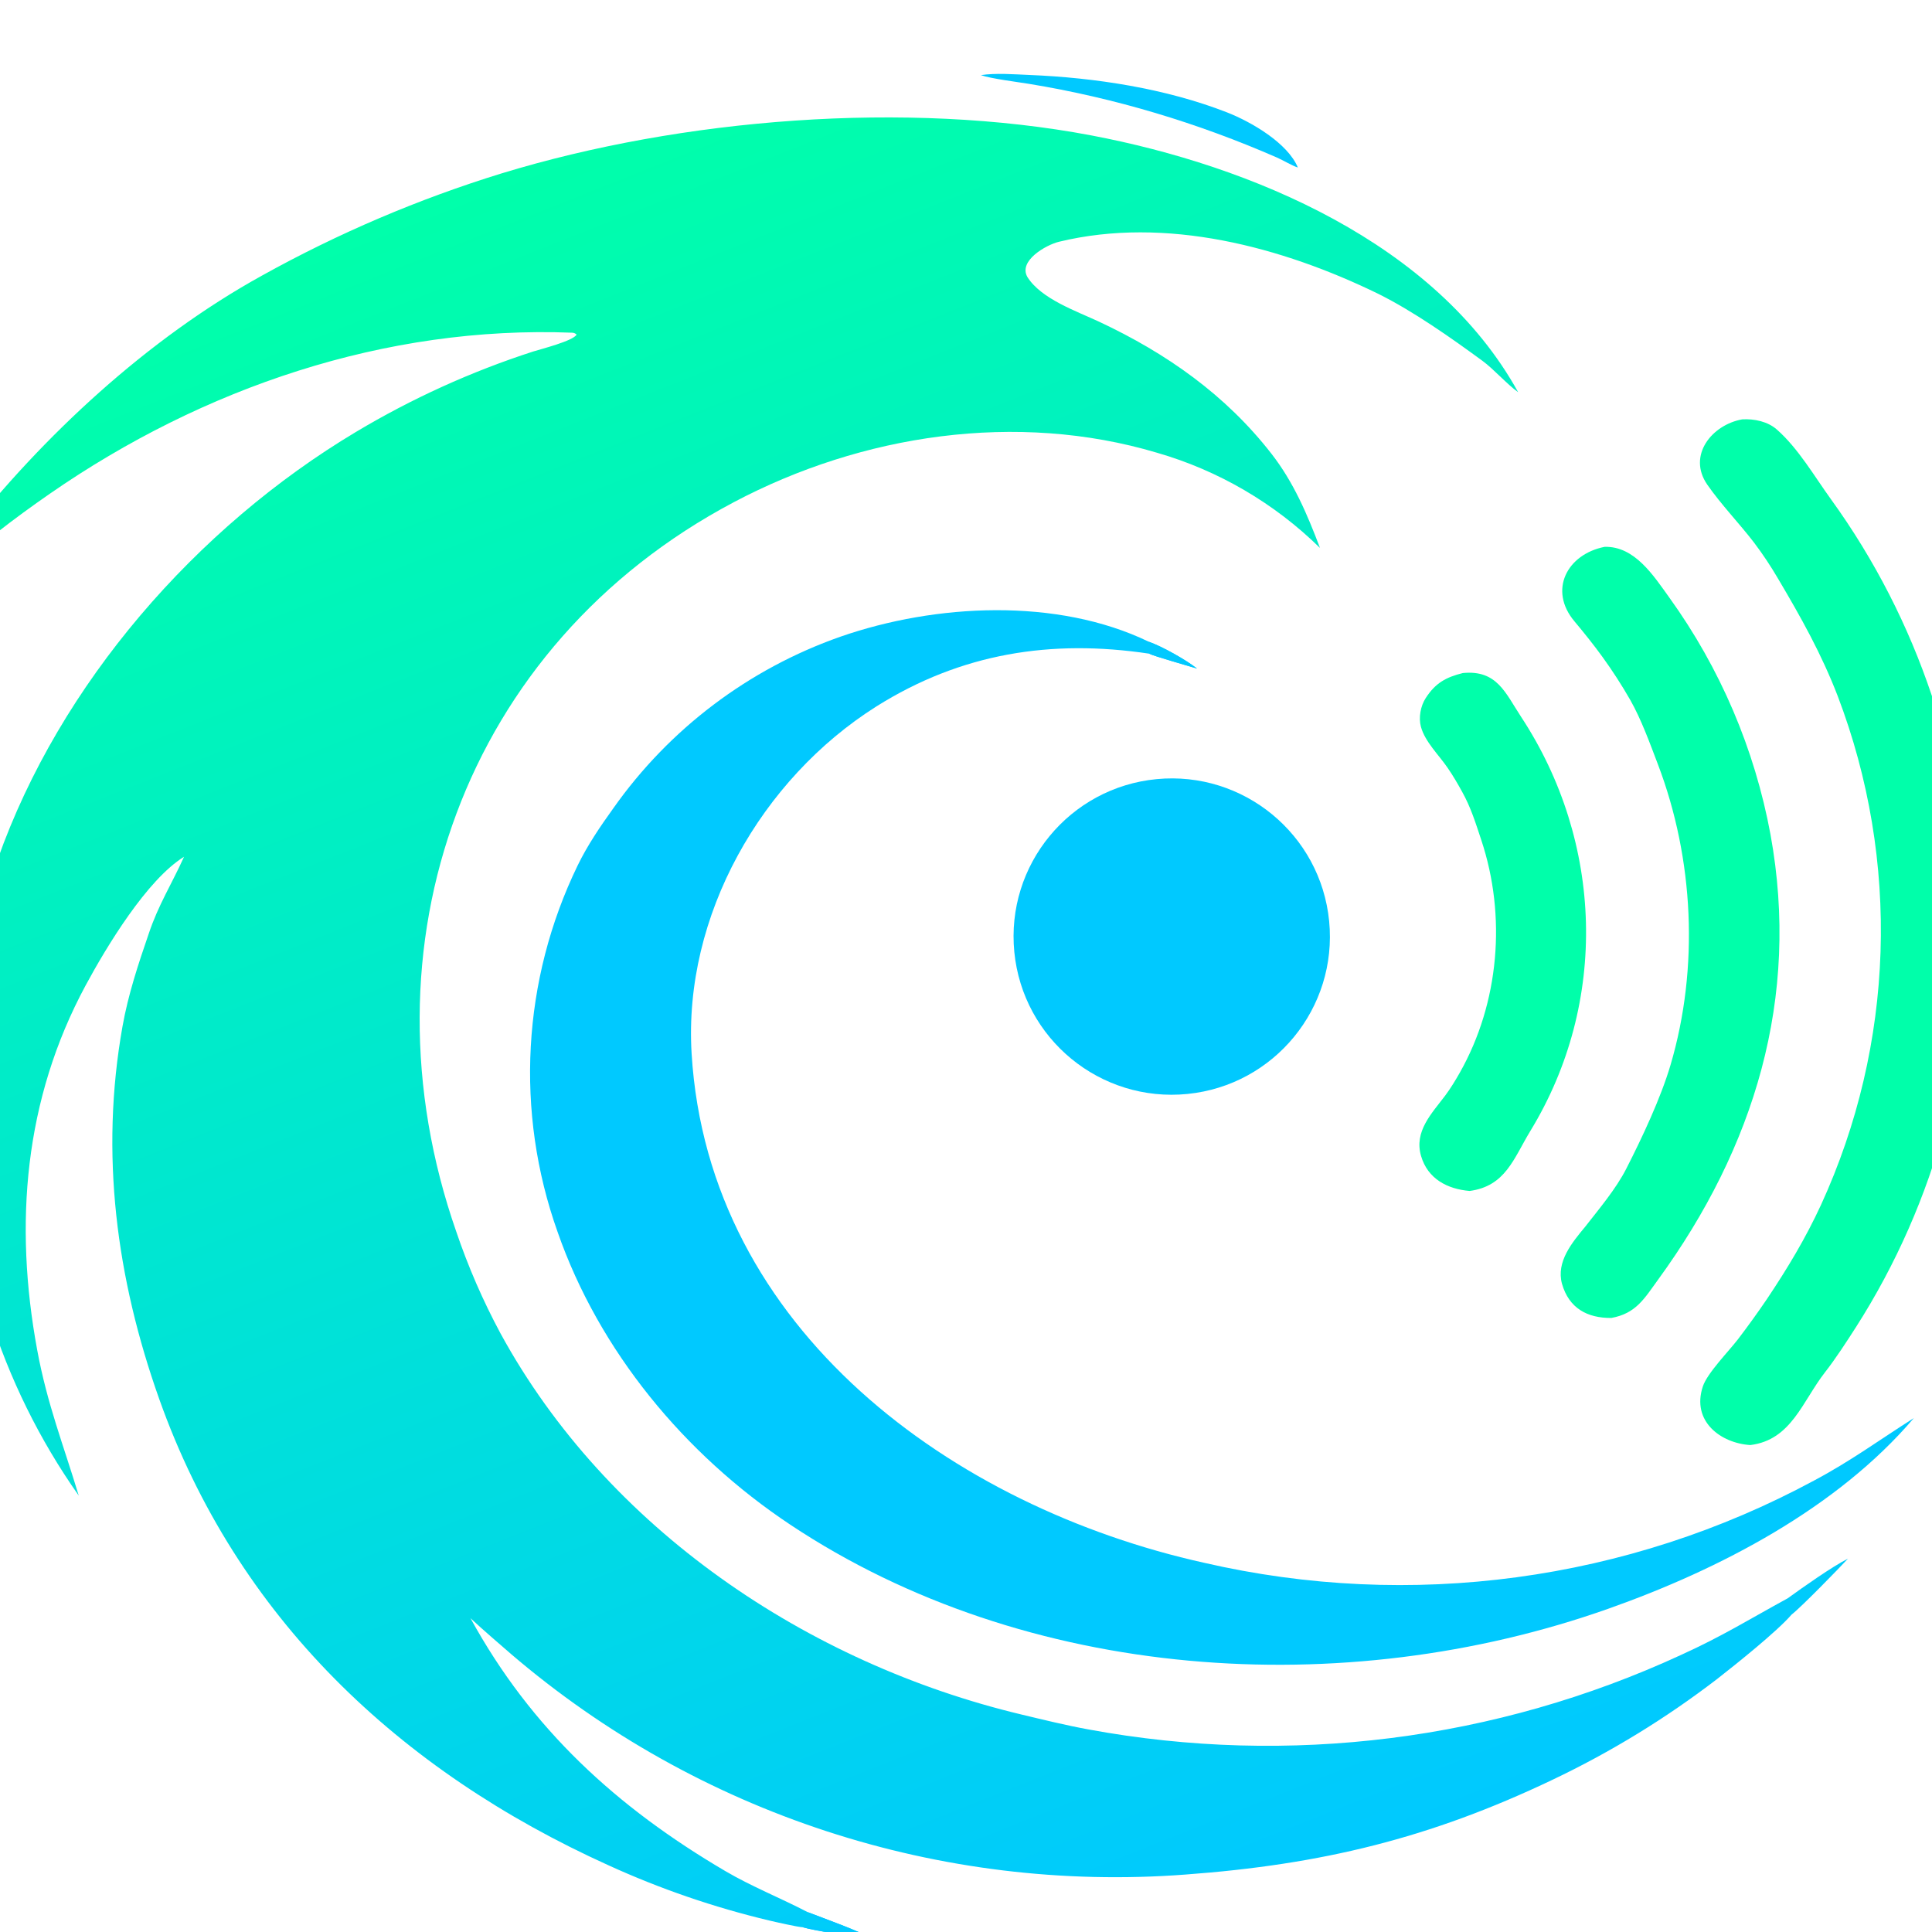
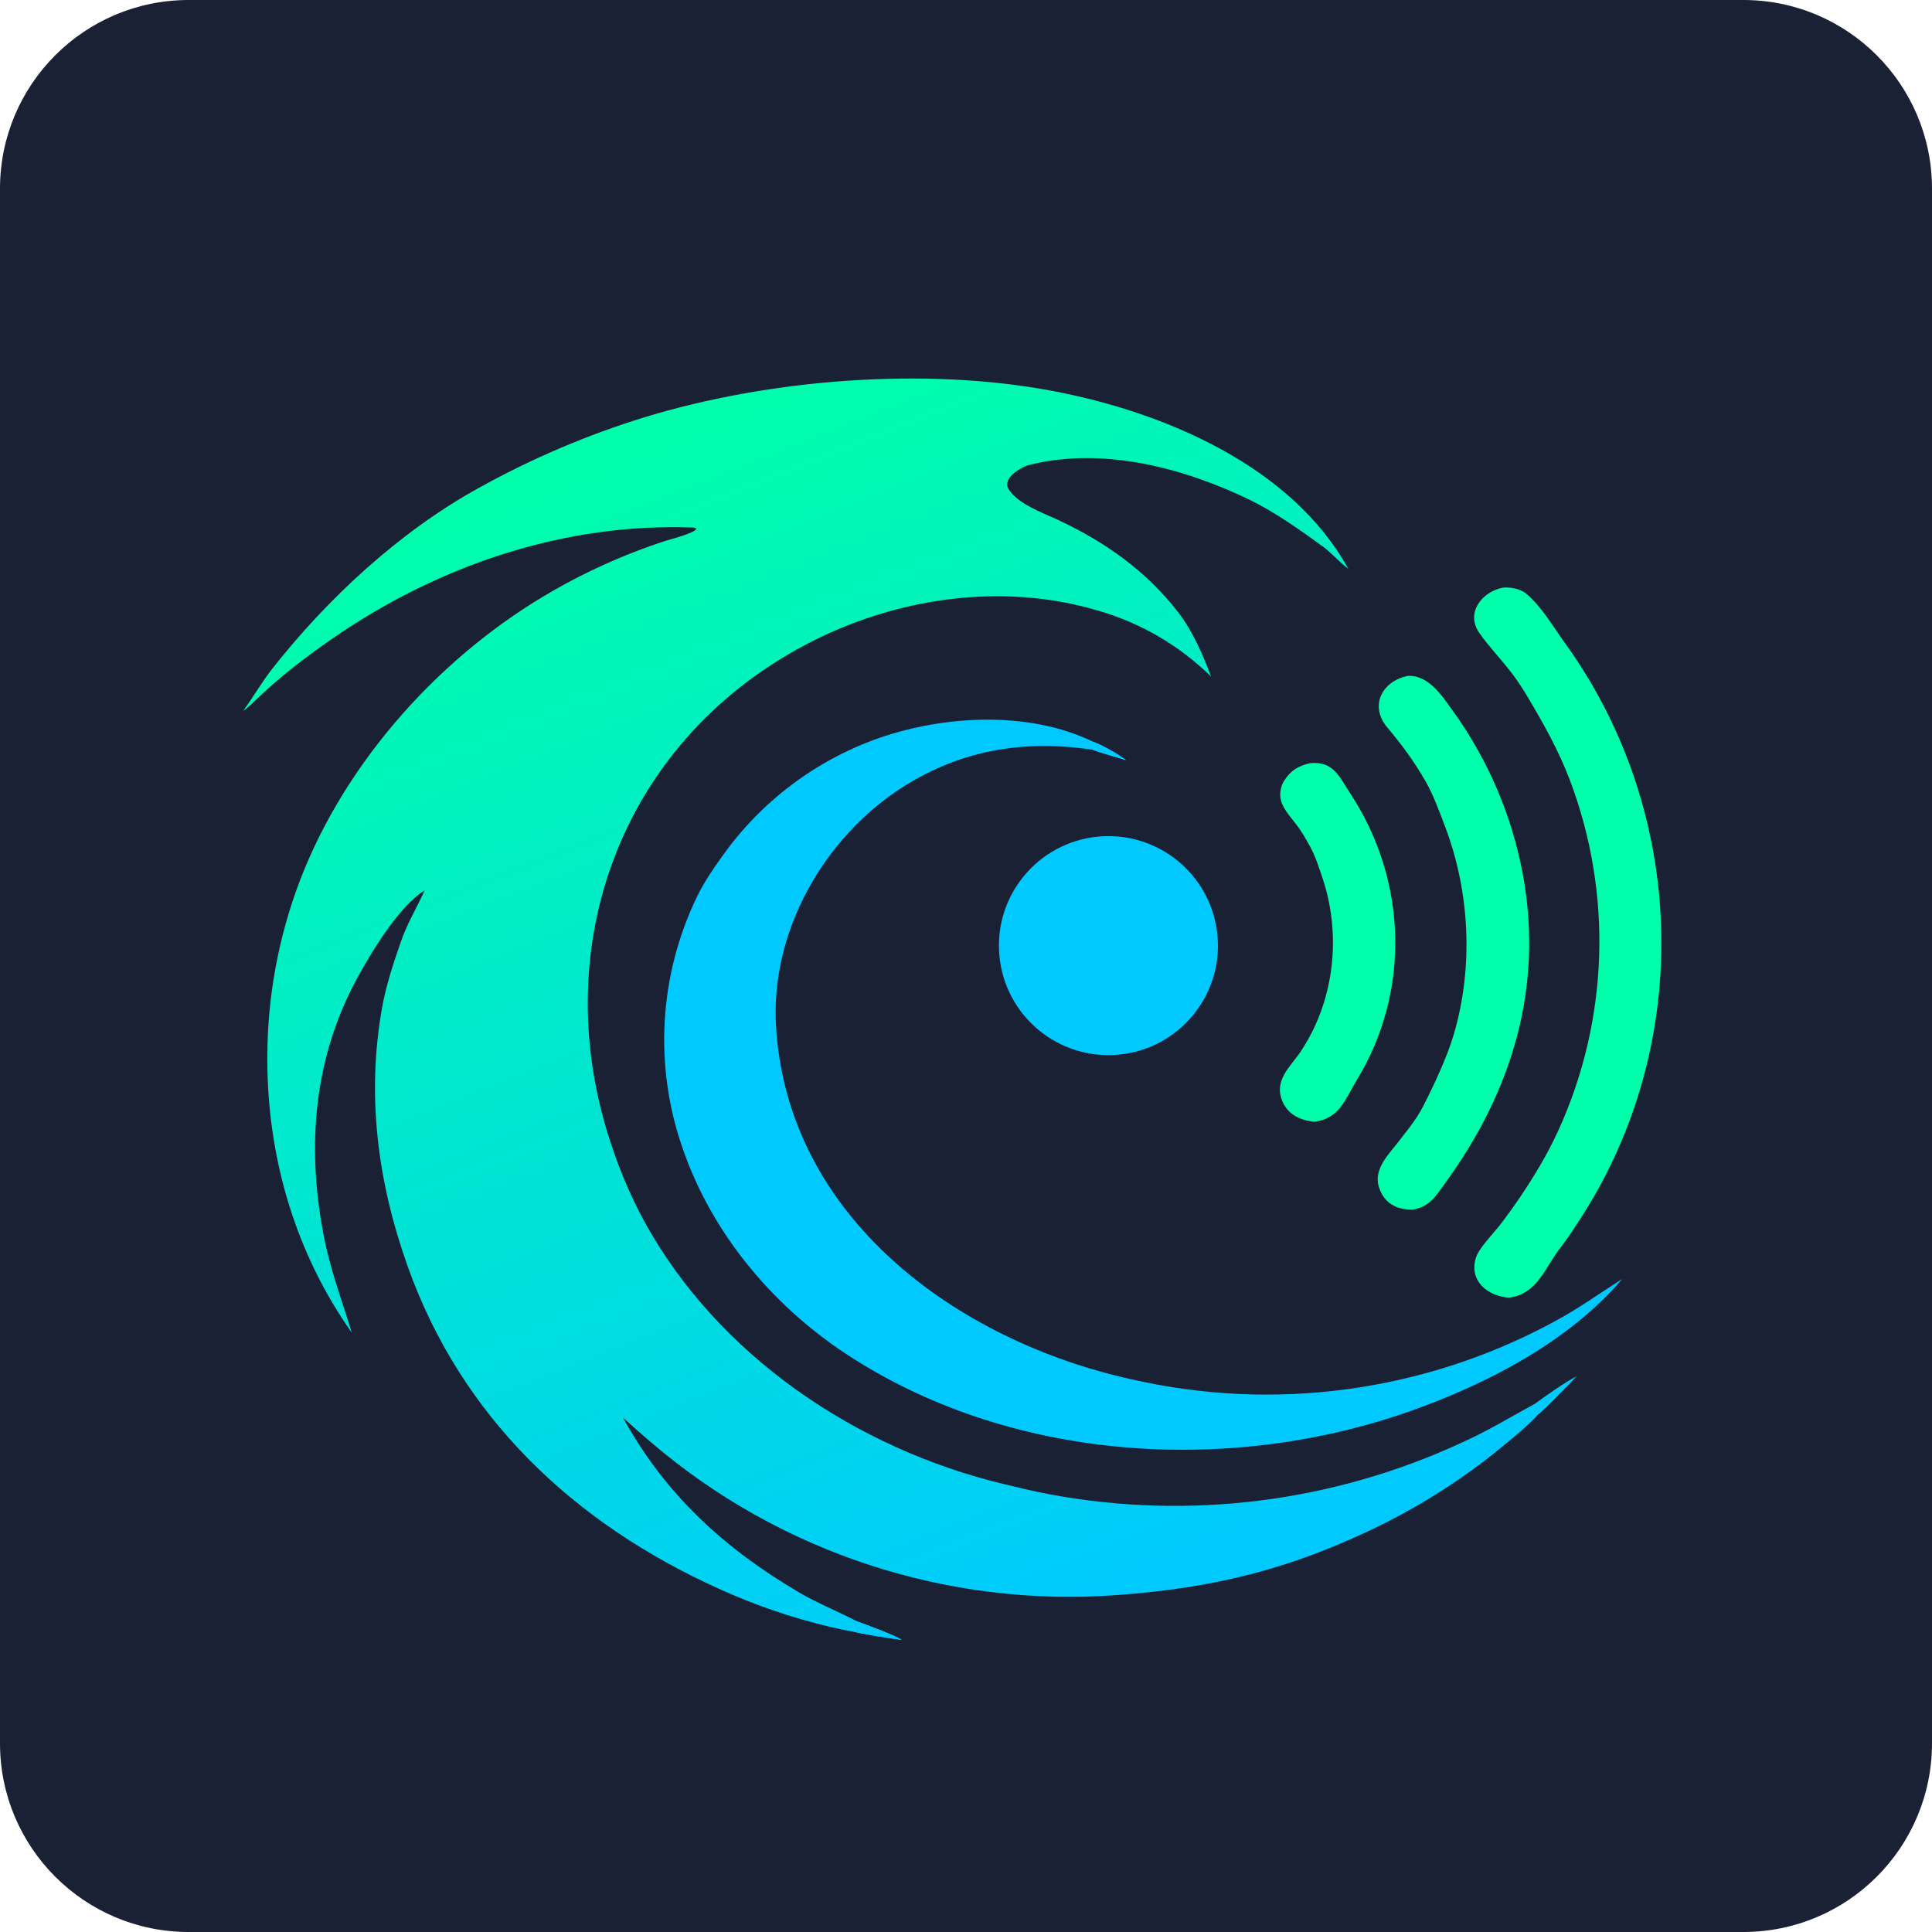
<svg xmlns="http://www.w3.org/2000/svg" version="1.1" viewBox="0 0 2048 2048" preserveAspectRatio="xMidYMid meet">
  <defs>
    <linearGradient id="Gradient1" gradientUnits="userSpaceOnUse" x1="1198.19" y1="1603.43" x2="631.302" y2="176.009">
      <stop offset="0" stop-opacity="1" stop-color="#00C9FF" />
      <stop offset="1" stop-opacity="1" stop-color="#00FFAA" />
    </linearGradient>
    <linearGradient id="Gradient2" gradientUnits="userSpaceOnUse" x1="0" y1="0" x2="1" y2="1">
      <stop offset="0" stop-opacity="1" stop-color="#0099CC" />
      <stop offset="1" stop-opacity="1" stop-color="#00C9FF" />
    </linearGradient>
  </defs>
-   <g transform="translate(1024, 1024) scale(1.3) translate(-1024, -819)">
+   <rect width="2048" height="2048" rx="200" ry="200" fill="rgba(15, 23, 42, 0.95)" />
+   <g transform="translate(1024, 1024) scale(0.9) translate(-1024, -819)">
    <path transform="translate(0,0)" fill="url(#Gradient1)" d="M 172.709 518.328 C 184.027 503.005 195.19 483.813 205.966 470.066 C 271.532 386.428 356.599 307.583 449.87 256.064 C 511.98 221.539 577.522 193.585 645.432 172.657 C 792.461 127.771 975.553 113.174 1126.15 141.715 C 1256.62 166.442 1407.03 229.415 1474.24 351.129 C 1464.79 344.332 1454.45 332.364 1445.08 325.505 C 1419.45 306.737 1389.1 285.332 1360.4 271.01 C 1281.64 232.559 1186.93 207.312 1099.79 228.452 C 1089.33 230.99 1066.49 243.933 1074.05 257.157 C 1085.28 275.092 1113.98 284.937 1132.78 293.751 C 1187.5 319.414 1235.72 353.279 1273.08 401.306 C 1291.18 424.57 1302.23 450.575 1312.65 478.112 C 1275.48 441.605 1229.81 414.926 1179.75 400.485 C 1065.41 366.408 939.277 385.434 834.64 440.816 C 614.712 557.219 527.085 802.878 608.357 1035.62 C 618.058 1064.23 630.124 1091.99 644.429 1118.59 C 731.341 1277.82 894.764 1387.63 1069.07 1429.32 C 1087.18 1433.65 1105.71 1438.21 1123.99 1441.54 C 1287.43 1471.68 1456.2 1450.44 1607.09 1380.75 C 1640.71 1365.51 1662.71 1351.68 1694.08 1334.56 C 1706.08 1325.84 1730.45 1308.6 1743.16 1302.27 C 1736.42 1309.59 1705.27 1341.64 1697.16 1347.91 C 1685.25 1361.74 1651.39 1388.74 1636.55 1400.34 C 1594.79 1432.41 1549.77 1459.97 1502.22 1482.58 C 1402.32 1530.26 1313.8 1551.72 1202.91 1559.85 C 1003.02 1574.98 805.286 1510.31 652.97 1379.99 C 642.229 1370.68 630.289 1360.44 619.929 1350.79 C 669.418 1441.2 739.262 1505.05 827.713 1557 C 849.413 1569.75 872.748 1578.95 894.814 1590.45 C 907.934 1595.55 937.814 1606.1 948.409 1612.65 C 937.901 1611.51 900.443 1605.72 890.908 1602.83 C 886.97 1602.71 867.865 1598.36 863.5 1597.31 C 818.502 1586.6 774.651 1571.54 732.566 1552.34 C 561.829 1475.15 429.417 1350.23 366.145 1172.1 C 331.157 1073.6 317.738 972.16 336.181 868.345 C 340.788 842.412 349.001 817.593 357.546 792.787 C 365.411 769.154 376.327 752.209 386.38 729.937 C 356.155 748.573 323.108 803.324 306.144 834.796 C 256.01 927.803 247.651 1029.25 266.639 1132.12 C 274.776 1176.21 288.056 1209.56 300.52 1250.86 C 235.888 1159.19 203.263 1051.26 201.159 939.657 C 199.726 869.059 210.982 798.777 234.392 732.158 C 285.102 588.65 396.522 461.245 526.575 383.504 C 572.087 356.284 620.53 334.296 670.983 317.961 C 677.485 315.924 703.693 309.312 706.491 304.14 C 705.592 303.246 704.263 302.65 702.984 302.6 C 550.581 296.666 401.714 347.496 277.111 433.783 C 247.647 454.187 218.2 476.615 192.197 501.222 C 186.742 506.385 178.849 514.553 172.709 518.328 z" />
    <path transform="translate(0,0)" fill="#00C9FF" d="M 894.814 1590.45 C 907.934 1595.55 937.814 1606.1 948.409 1612.65 C 937.901 1611.51 900.443 1605.72 890.908 1602.83 C 898.166 1600.38 912.114 1607.17 920.047 1605.02 C 916.944 1598.55 900.002 1597.28 894.814 1590.45 z" />
    <path transform="translate(0,0)" fill="#00C9FF" d="M 1796.89 1187.63 C 1734.47 1260.96 1638.68 1310.97 1547.49 1343.19 C 1332.21 1419.27 1073.3 1402.64 880.672 1274.53 C 794.332 1217.1 724.797 1132.86 690.958 1035.8 C 656.156 938.04 662.056 830.399 707.334 737.026 C 715.296 720.628 725.68 705.311 736.306 690.542 C 782.016 625.651 846.858 576.661 921.769 550.417 C 999.006 523.576 1098.17 518.402 1173.05 554.582 C 1184.18 558.551 1203.17 569.23 1212.4 576.472 C 1207.38 574.872 1176.52 566.158 1173.36 564.319 C 1093.67 552.342 1020.09 563.866 950.934 607.339 C 857.05 666.61 793.448 778.066 800.259 890.38 C 813.948 1116.1 1013.99 1260.34 1218.05 1305.6 C 1386.5 1344.48 1563.35 1320.65 1715.5 1238.58 C 1745.68 1222.55 1768.8 1205.42 1796.89 1187.63 z" />
    <path transform="translate(0,0)" fill="#00C9FF" d="M 1173.05 554.582 C 1184.18 558.551 1203.17 569.23 1212.4 576.472 C 1207.38 574.872 1176.52 566.158 1173.36 564.319 L 1174.56 563.311 C 1178.21 564.22 1184.36 565.986 1187.75 564.317 C 1185.94 562.343 1176.12 557.911 1173.05 556.403 L 1173.05 554.582 z" />
    <path transform="translate(0,0)" fill="#00FFAA" d="M 1657.01 373.255 C 1666.82 372.683 1677.83 375.044 1685.16 381.538 C 1702.7 396.951 1715.73 419.648 1729.23 438.299 C 1872.67 636.569 1881.63 907.146 1749.63 1113.57 C 1742.49 1124.73 1732.95 1139.42 1724.59 1150.1 C 1705.99 1173.85 1697.09 1205.55 1663.52 1209.63 C 1639.6 1208.16 1615.36 1190.38 1624.84 1161.82 C 1628.4 1151.06 1645.57 1133.57 1653.41 1123.45 C 1661.65 1112.66 1669.58 1101.64 1677.21 1090.41 C 1694 1065.29 1708.45 1041.34 1721.19 1013.78 C 1781.2 882.876 1786.09 733.351 1734.78 598.798 C 1721.58 564.573 1704.94 534.853 1686.28 503.341 C 1680.3 493.079 1673.71 483.183 1666.55 473.705 C 1654.39 457.869 1639.64 442.629 1628.49 426.558 C 1611.85 402.566 1632.46 377.525 1657.01 373.255 z" />
    <path transform="translate(0,0)" fill="#00C9FF" d="M 1179.48 666.616 C 1250.27 659.844 1313.19 711.65 1320.12 782.425 C 1327.06 853.2 1275.4 916.235 1204.64 923.335 C 1133.65 930.459 1070.36 878.592 1063.4 807.584 C 1056.44 736.576 1108.46 673.409 1179.48 666.616 z" />
    <path transform="translate(0,0)" fill="#00FFAA" d="M 1544.72 477.217 C 1569.24 476.513 1584.66 500.734 1597.55 518.654 C 1638.97 576.16 1667.14 642.132 1680.01 711.824 C 1704.29 845.112 1666.8 966.959 1588.43 1074.63 C 1577.18 1090.08 1570.46 1102.32 1550.23 1105.99 C 1530.64 1106.15 1515.69 1098.1 1509.98 1078.14 C 1505.06 1060.07 1518.32 1044.39 1529.03 1031.44 C 1540.25 1017.05 1554.01 1000.71 1562.32 984.454 C 1575.21 959.229 1590.53 926.689 1598.5 899.652 C 1621.86 820.42 1617.53 731.568 1588.18 654.52 C 1581.63 637.336 1574.66 617.972 1565.64 602.063 C 1558.72 589.985 1551.17 578.285 1543.01 567.01 C 1536.09 557.435 1527.77 547.048 1520.13 537.945 C 1498.74 512.473 1514.1 483.277 1544.72 477.217 z" />
    <path transform="translate(0,0)" fill="#00FFAA" d="M 1429.12 580.118 C 1456.99 577.378 1463.8 596.319 1476.65 615.846 C 1543.64 717.684 1548.06 848.695 1484.28 953.345 C 1470.57 975.853 1464.09 998.5 1434.66 1002.44 C 1416.5 1000.89 1400.55 992.601 1395.08 973.959 C 1389.18 953.86 1403.73 939.308 1414.75 924.658 C 1419.09 918.883 1423.04 912.321 1426.63 906.026 C 1458.91 848.98 1464.8 778.177 1444.13 716.16 C 1439.56 702.438 1435.74 689.827 1428.54 676.907 C 1424.64 669.886 1421.3 664.077 1416.69 657.352 C 1409.54 646.9 1398.3 636.196 1394.95 623.933 C 1392.92 616.496 1394.68 606.984 1398.83 600.568 C 1406.88 588.098 1415.44 583.562 1429.12 580.118 z" />
-     <path transform="translate(0,0)" fill="#00C9FF" d="M 1036.12 92.558 C 1048.42 90.719 1063.07 91.914 1075.72 92.433 C 1129.29 94.634 1186.79 103.408 1236.83 122.947 C 1256.41 130.592 1286.32 147.888 1294.6 167.911 C 1289.84 166.403 1282.6 161.978 1277.67 159.823 C 1212.89 131.512 1145.23 111.133 1075.44 99.7 C 1066.06 98.163 1044.09 95.435 1036.12 92.558 z" />
  </g>
</svg>
